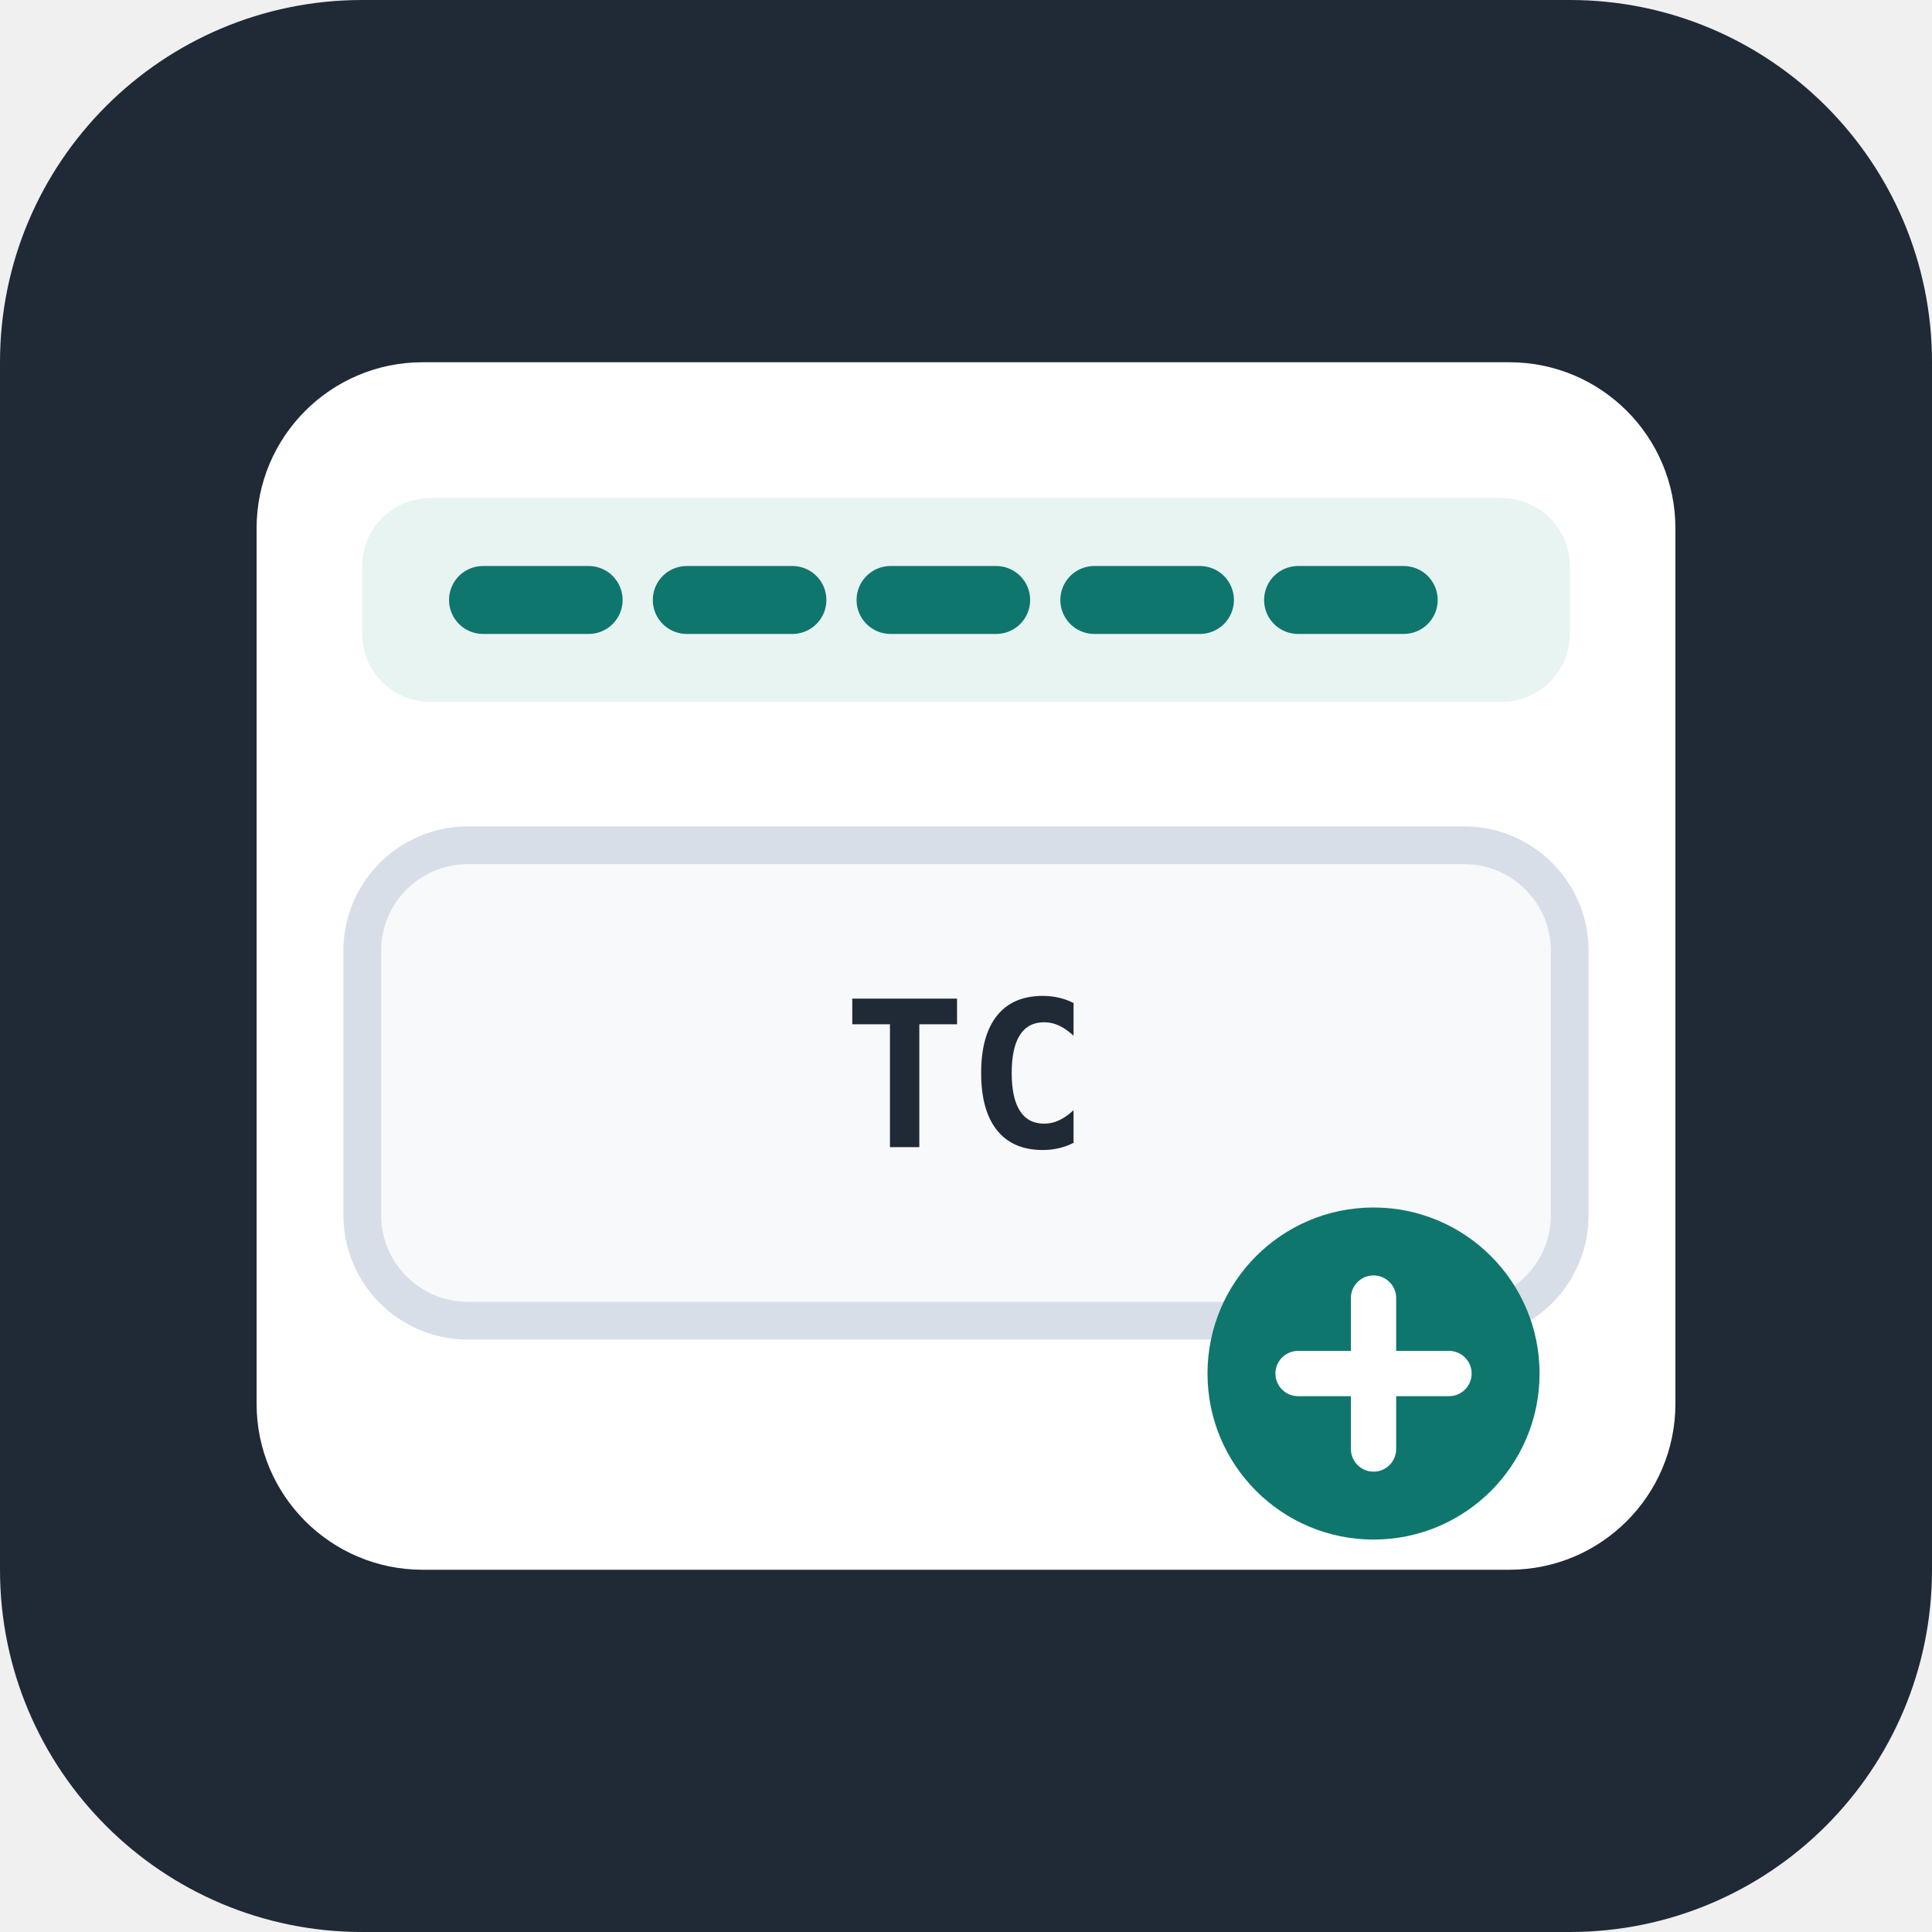
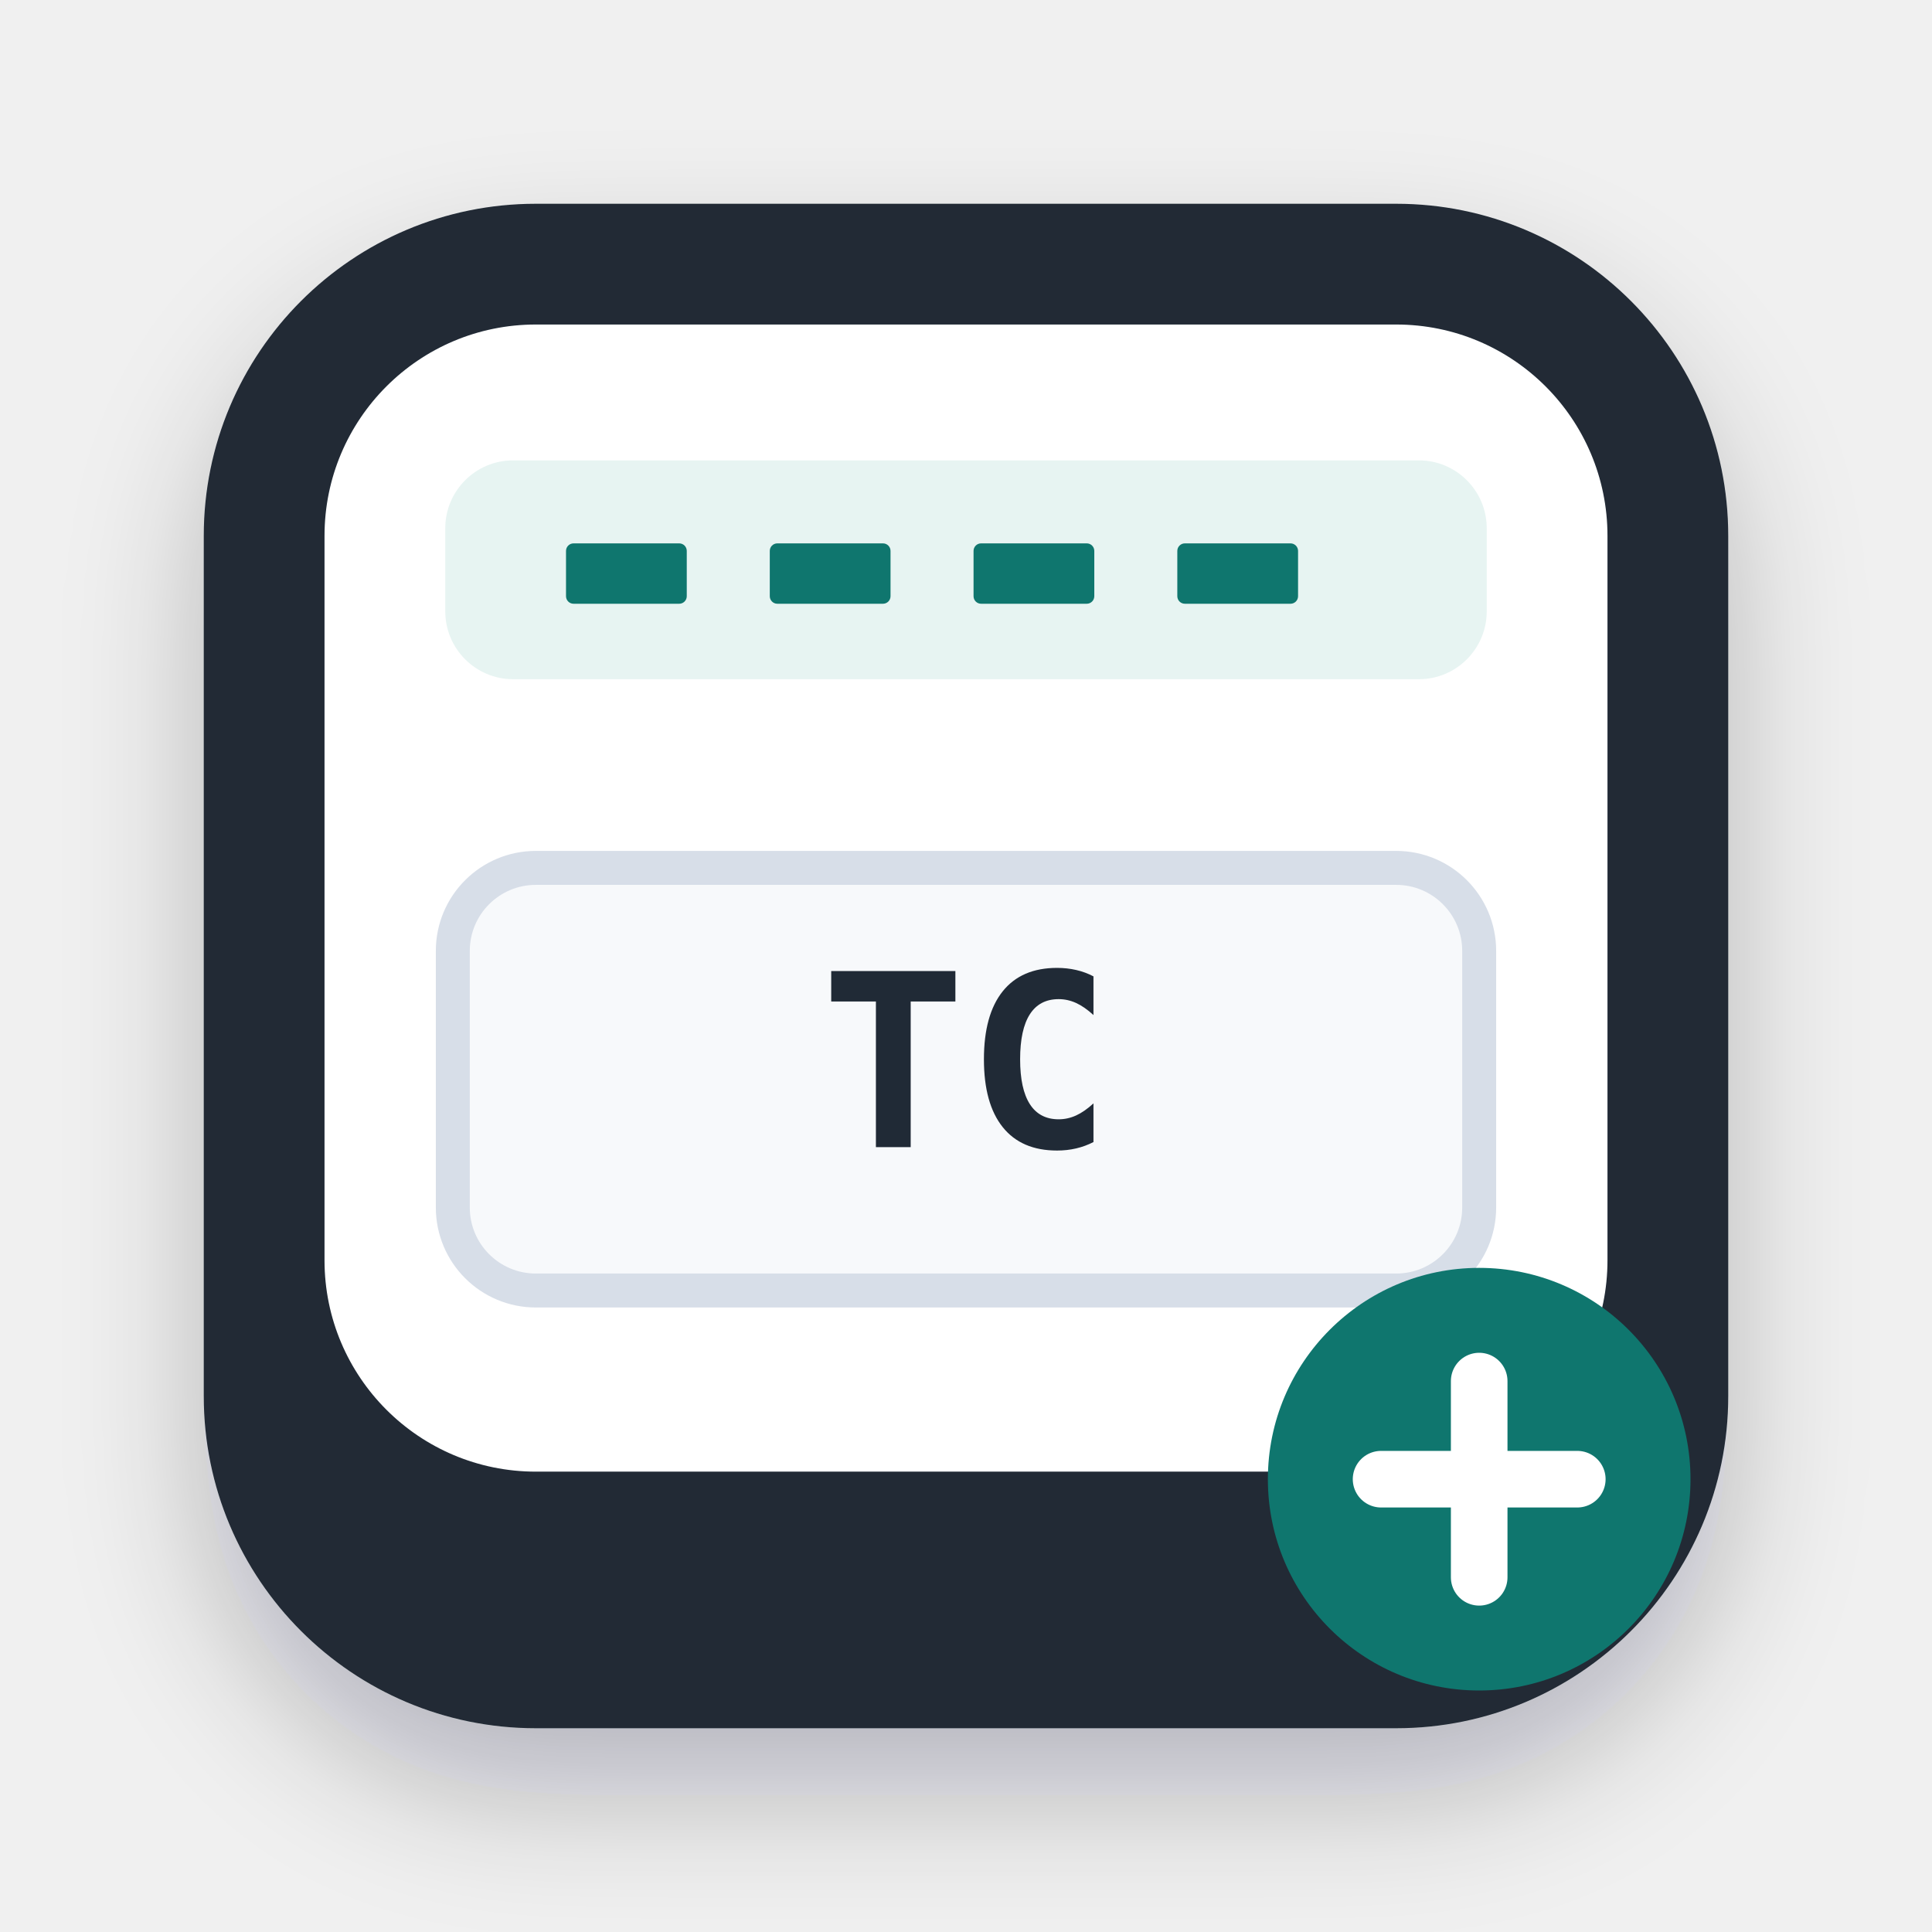
<svg xmlns="http://www.w3.org/2000/svg" viewBox="0 0 512 512" role="img" aria-label="Audio TC Change">
-   <rect width="512" height="512" rx="96" fill="#202a36" />
-   <rect x="68" y="96" width="376" height="320" rx="44" fill="#ffffff" />
-   <rect x="96" y="132" width="320" height="54" rx="18" fill="#e7f4f2" />
-   <path d="M128 159h256" stroke="#0f766e" stroke-width="18" stroke-linecap="round" stroke-dasharray="28 26" />
-   <rect x="96" y="224" width="320" height="126" rx="28" fill="#f7f9fb" stroke="#d7dee8" stroke-width="10" />
-   <text x="256" y="304" text-anchor="middle" font-family="ui-monospace, SFMono-Regular, Menlo, Consolas, monospace" font-size="54" font-weight="800" fill="#202a36">TC</text>
-   <circle cx="364" cy="364" r="44" fill="#0f766e" />
-   <path d="M344 364h40M364 344v40" stroke="#ffffff" stroke-width="12" stroke-linecap="round" />
+   <defs>
+     <filter id="shadow" x="-20%" y="-20%" width="140%" height="140%">
+       <feDropShadow dx="0" dy="18" stdDeviation="18" flood-color="#111820" flood-opacity=".24" />
+     </filter>
+   </defs>
+   <g filter="url(#shadow)">
+     <rect x="54" y="54" width="404" height="404" rx="88" fill="#202a36" />
+     <rect x="86" y="86" width="340" height="304" rx="56" fill="#ffffff" />
+   </g>
+   <rect x="118" y="122" width="276" height="58" rx="18" fill="#e7f4f2" />
+   <g fill="#0f766e">
+     <rect x="150" y="144" width="32" height="16" rx="2" />
+     <rect x="204" y="144" width="32" height="16" rx="2" />
+     <rect x="258" y="144" width="32" height="16" rx="2" />
+     <rect x="312" y="144" width="32" height="16" rx="2" />
+   </g>
+   <rect x="120" y="230" width="272" height="112" rx="22" fill="#f7f9fb" stroke="#d7dee8" stroke-width="9" />
+   <text x="256" y="304" text-anchor="middle" font-family="ui-monospace, SFMono-Regular, Menlo, Consolas, monospace" font-size="64" font-weight="900" letter-spacing="0" fill="#202a36">TC</text>
+   <circle cx="392" cy="392" r="56" fill="#0f766e" />
+   <path d="M366 392h52M392 366v52" stroke="#ffffff" stroke-width="15" stroke-linecap="round" />
</svg>
